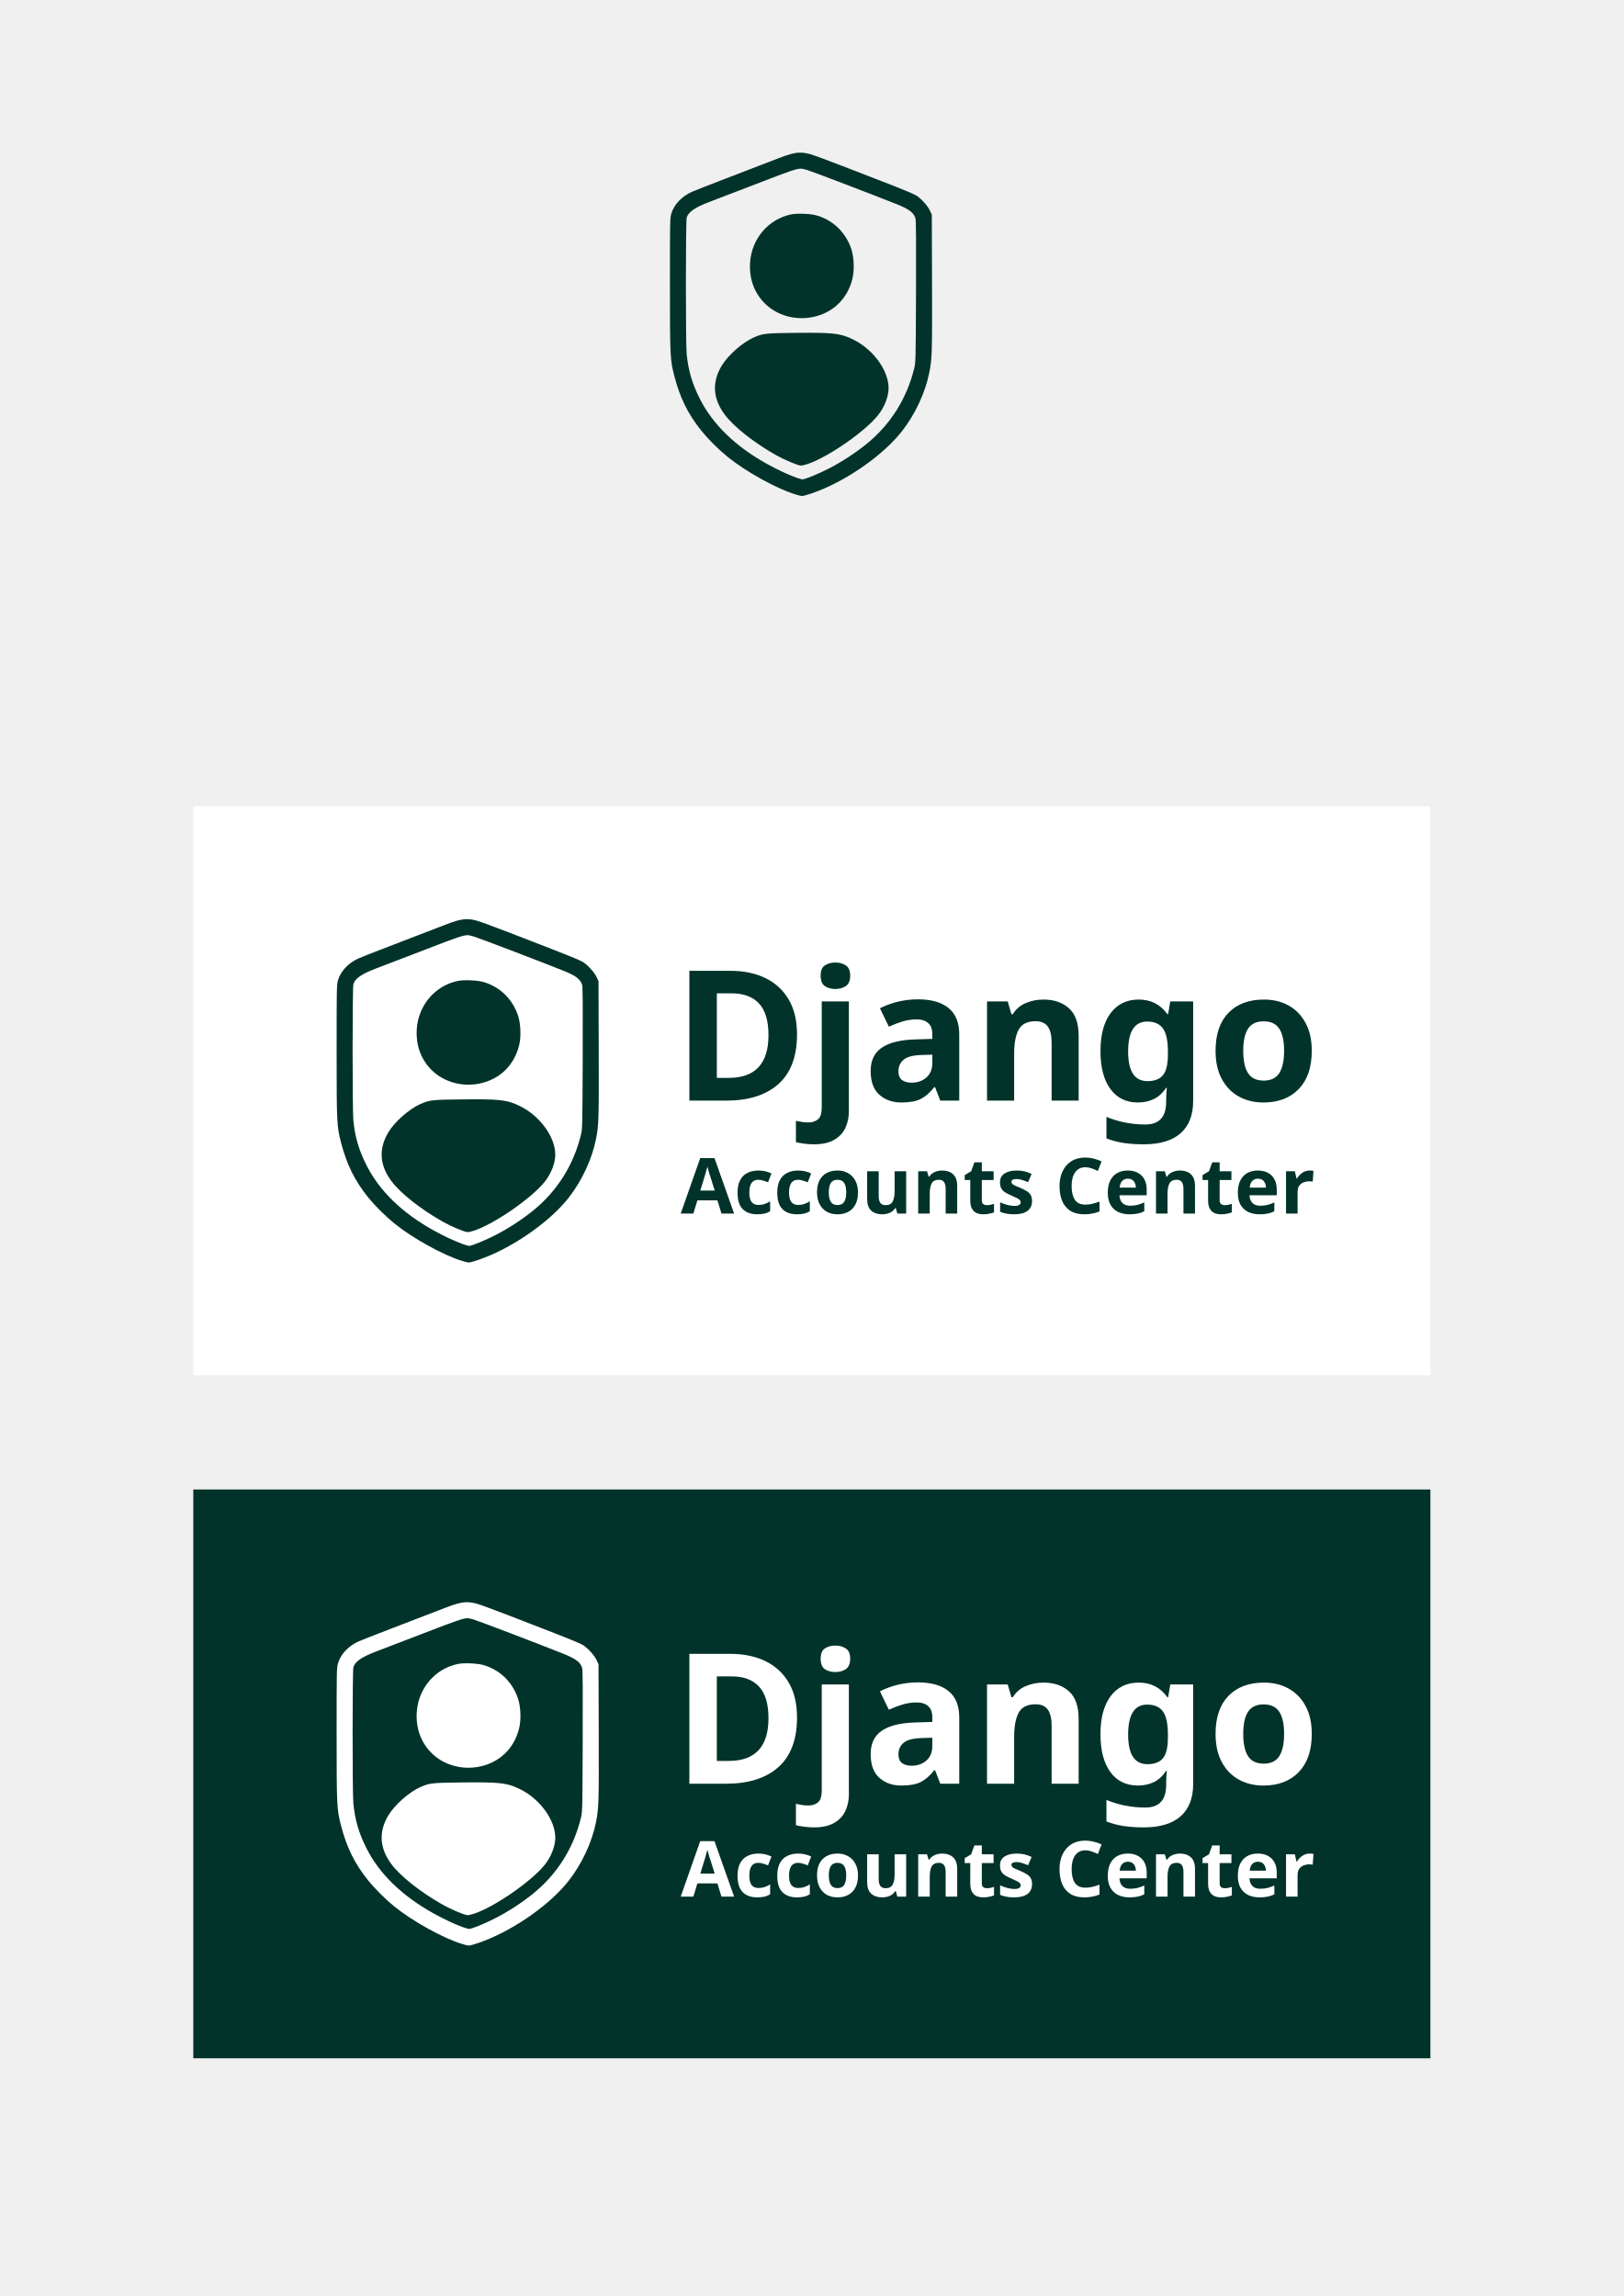
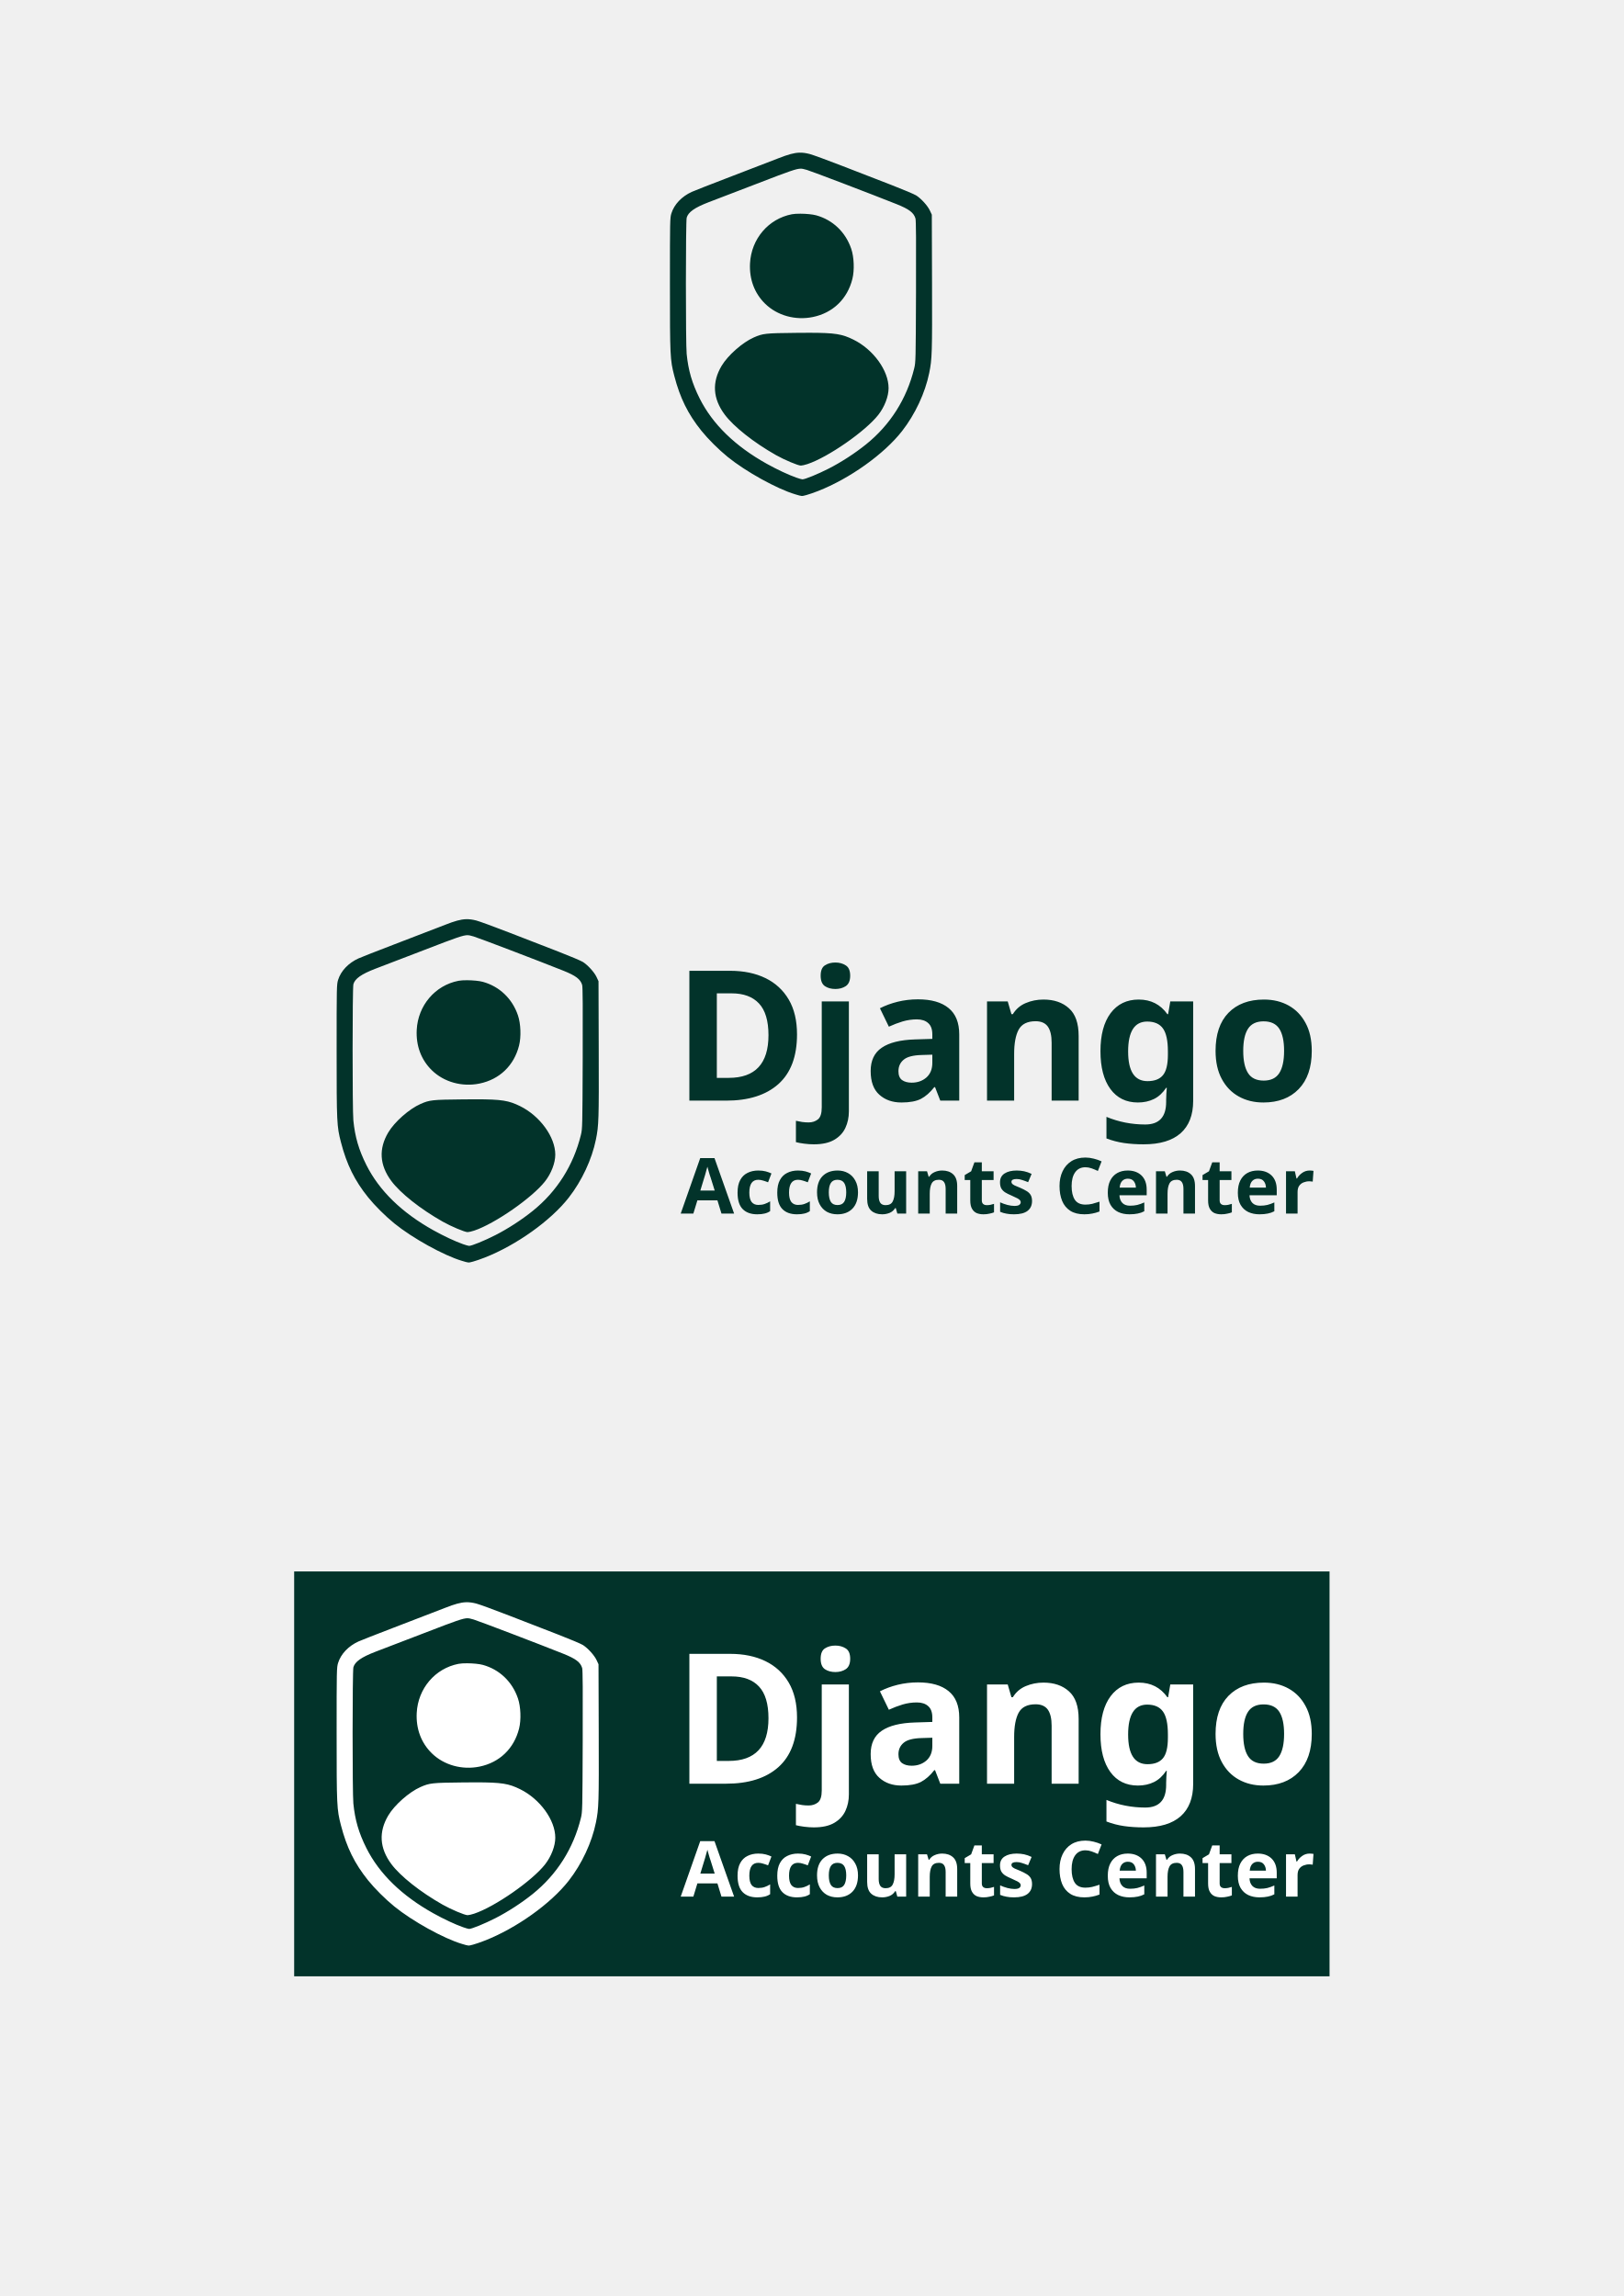
<svg xmlns="http://www.w3.org/2000/svg" width="210mm" height="297mm" viewBox="0 0 210 297" version="1.1" id="svg5" xml:space="preserve">
  <defs id="defs2" />
  <g id="layer1">
    <path id="rect410-6-1" style="fill:#02332a;fill-opacity:1;fill-rule:evenodd;stroke-width:0.216;stroke-linejoin:bevel;stop-color:#000000" d="m 103.395,19.747 c -0.712,0.02 -1.479,0.241 -2.704,0.721 -1.407,0.55 -2.535,0.985 -6.765,2.605 -2.119,0.811 -4.124,1.598 -4.457,1.749 -1.297,0.588 -2.278,1.622 -2.635,2.778 -0.183,0.594 -0.189,0.862 -0.189,9.13 0,9.343 0.021,9.796 0.558,11.869 0.744,2.875 1.772,4.96 3.51,7.12 0.868,1.078 2.228,2.432 3.399,3.384 2.338,1.9 6.384,4.141 8.74,4.839 0.91,0.27 0.798,0.262 1.443,0.095 0.292,-0.076 0.968,-0.309 1.503,-0.518 4.081,-1.594 8.546,-4.779 10.866,-7.752 1.699,-2.177 2.993,-4.949 3.516,-7.525 0.37,-1.826 0.391,-2.504 0.363,-11.641 l -0.028,-8.832 -0.254,-0.543 c -0.29,-0.619 -1.114,-1.528 -1.759,-1.942 -0.24,-0.154 -1.683,-0.764 -3.205,-1.354 -1.522,-0.59 -4.369,-1.694 -6.325,-2.452 -1.956,-0.758 -3.876,-1.461 -4.266,-1.56 -0.476,-0.122 -0.884,-0.182 -1.311,-0.17 z m 0.13,2.071 c 0.221,-0.007 0.422,0.042 0.841,0.164 0.62,0.18 8.392,3.146 11.585,4.421 1.627,0.65 2.23,1.107 2.451,1.857 0.074,0.252 0.094,2.985 0.069,9.467 -0.034,8.918 -0.039,9.131 -0.235,9.928 -0.969,3.946 -3.095,7.303 -6.224,9.824 -1.43,1.152 -3.228,2.319 -4.84,3.139 -1.409,0.718 -3.083,1.401 -3.401,1.388 -0.093,-0.004 -0.444,-0.104 -0.779,-0.223 -1.038,-0.367 -2.489,-1.047 -3.833,-1.796 -4.078,-2.273 -7.001,-5.119 -8.664,-8.436 -0.988,-1.972 -1.475,-3.639 -1.687,-5.778 -0.133,-1.344 -0.129,-17.131 0.004,-17.612 0.201,-0.723 1.029,-1.307 2.849,-2.008 0.47,-0.181 2.272,-0.871 4.003,-1.534 1.731,-0.663 3.972,-1.522 4.979,-1.91 1.008,-0.388 2.092,-0.758 2.411,-0.823 0.198,-0.041 0.338,-0.065 0.471,-0.069 z m 0.003,5.825 c -0.441,-0.003 -0.849,0.02 -1.123,0.074 -3.028,0.589 -5.24,3.19 -5.402,6.352 -0.105,2.05 0.577,3.872 1.952,5.217 1.565,1.532 3.916,2.187 6.18,1.721 2.586,-0.532 4.461,-2.338 5.106,-4.921 0.283,-1.134 0.219,-2.822 -0.147,-3.903 -0.732,-2.158 -2.387,-3.738 -4.533,-4.33 -0.468,-0.129 -1.297,-0.206 -2.032,-0.21 z m 1.06,15.404 c -0.492,1.8e-4 -1.037,0.004 -1.643,0.01 -3.958,0.04 -4.273,0.075 -5.457,0.596 -1.462,0.644 -3.354,2.315 -4.164,3.679 -1.26,2.121 -1.13,4.221 0.389,6.273 1.164,1.573 3.766,3.633 6.645,5.263 1.09,0.617 2.848,1.358 3.225,1.359 0.144,4.7e-4 0.525,-0.087 0.846,-0.194 2.684,-0.894 7.516,-4.254 9.174,-6.378 0.802,-1.028 1.318,-2.372 1.321,-3.442 0.007,-2.28 -1.979,-5.019 -4.555,-6.284 -1.452,-0.713 -2.333,-0.885 -5.78,-0.883 z" />
    <g id="g361" transform="translate(0,68.79167)">
      <g id="g344">
-         <rect style="fill:#ffffff;fill-opacity:1;fill-rule:evenodd;stroke-width:0.216;stroke-linejoin:bevel;stop-color:#000000" id="rect1005-3" width="160" height="73.58" x="25" y="35.523" />
+         <rect style="fill:none;fill-opacity:1;fill-rule:evenodd;stroke-width:0.216;stroke-linejoin:bevel;stop-color:#000000" id="rect1005-3" width="133.909" height="52.372" x="38.046" y="46.127" />
      </g>
      <path id="rect410-6" style="fill:#02332a;fill-opacity:1;fill-rule:evenodd;stroke-width:0.216;stroke-linejoin:bevel;stop-color:#000000" d="m 60.288,50.11 c -0.712,0.02 -1.479,0.241 -2.704,0.721 -1.407,0.551 -2.535,0.985 -6.765,2.605 -2.119,0.811 -4.124,1.598 -4.457,1.749 -1.297,0.588 -2.278,1.622 -2.635,2.778 -0.183,0.594 -0.189,0.862 -0.189,9.13 0,9.343 0.021,9.796 0.558,11.869 0.744,2.875 1.772,4.96 3.51,7.12 0.868,1.078 2.228,2.432 3.399,3.384 2.338,1.9 6.384,4.141 8.74,4.839 0.91,0.27 0.798,0.262 1.443,0.095 0.292,-0.076 0.968,-0.309 1.503,-0.518 4.081,-1.594 8.546,-4.779 10.866,-7.752 1.699,-2.177 2.993,-4.949 3.516,-7.525 0.37,-1.826 0.391,-2.504 0.363,-11.641 l -0.028,-8.832 -0.254,-0.543 c -0.29,-0.619 -1.114,-1.528 -1.759,-1.942 -0.24,-0.154 -1.683,-0.764 -3.205,-1.354 -1.522,-0.59 -4.369,-1.694 -6.325,-2.452 -1.956,-0.758 -3.876,-1.461 -4.266,-1.56 -0.476,-0.122 -0.884,-0.182 -1.311,-0.17 z m 0.13,2.071 c 0.221,-0.007 0.422,0.042 0.841,0.164 0.62,0.18 8.392,3.146 11.585,4.421 1.627,0.65 2.23,1.107 2.451,1.857 0.074,0.252 0.094,2.985 0.069,9.467 -0.034,8.918 -0.039,9.131 -0.235,9.928 -0.969,3.946 -3.095,7.303 -6.224,9.824 -1.43,1.152 -3.228,2.319 -4.84,3.139 -1.409,0.718 -3.083,1.401 -3.401,1.388 -0.093,-0.004 -0.444,-0.104 -0.779,-0.223 -1.038,-0.367 -2.489,-1.047 -3.833,-1.796 -4.078,-2.273 -7.001,-5.119 -8.664,-8.436 -0.988,-1.972 -1.475,-3.639 -1.687,-5.778 -0.133,-1.344 -0.129,-17.131 0.004,-17.612 0.201,-0.723 1.029,-1.307 2.849,-2.008 0.47,-0.181 2.272,-0.871 4.003,-1.534 1.731,-0.663 3.972,-1.522 4.979,-1.91 1.008,-0.388 2.092,-0.758 2.411,-0.823 0.198,-0.041 0.338,-0.065 0.471,-0.069 z m 0.003,5.825 c -0.441,-0.003 -0.849,0.02 -1.123,0.074 -3.028,0.589 -5.24,3.19 -5.402,6.352 -0.105,2.05 0.577,3.872 1.952,5.217 1.565,1.532 3.916,2.187 6.18,1.721 2.586,-0.532 4.461,-2.338 5.106,-4.921 0.283,-1.134 0.219,-2.822 -0.147,-3.903 -0.732,-2.158 -2.387,-3.738 -4.533,-4.33 -0.468,-0.129 -1.297,-0.206 -2.032,-0.21 z m 1.06,15.404 c -0.492,1.87e-4 -1.037,0.004 -1.643,0.01 -3.958,0.04 -4.273,0.075 -5.457,0.596 -1.462,0.644 -3.354,2.315 -4.164,3.679 -1.26,2.121 -1.13,4.221 0.389,6.273 1.164,1.573 3.766,3.633 6.645,5.263 1.09,0.617 2.848,1.358 3.225,1.359 0.144,4.7e-4 0.525,-0.087 0.846,-0.194 2.684,-0.894 7.516,-4.254 9.174,-6.378 0.802,-1.028 1.318,-2.372 1.321,-3.442 0.007,-2.28 -1.979,-5.019 -4.555,-6.284 -1.452,-0.713 -2.333,-0.885 -5.78,-0.883 z" />
      <g id="g2300" transform="matrix(0.9017917,0,0,0.9017917,23.48076,25.19161)" style="stroke-width:1.109">
        <text xml:space="preserve" style="font-size:6.841px;font-family:'Segoe UI';-inkscape-font-specification:'Segoe UI, Normal';fill:#02332a;fill-opacity:1;fill-rule:evenodd;stroke-width:0.24;stroke-linejoin:bevel;stop-color:#000000" x="70.487" y="53.659" id="text882-6">
          <tspan id="tspan880-0" style="font-style:normal;font-variant:normal;font-weight:600;font-stretch:normal;font-size:26.076px;font-family:'Segoe UI';-inkscape-font-specification:'Segoe UI Semi-Bold';font-variant-ligatures:normal;font-variant-caps:normal;font-variant-numeric:normal;font-variant-east-asian:normal;stroke-width:0.24" x="70.487" y="53.659">Django</tspan>
        </text>
        <text xml:space="preserve" style="font-style:normal;font-variant:normal;font-weight:900;font-stretch:normal;font-size:11.088px;font-family:'Segoe UI';-inkscape-font-specification:'Segoe UI Heavy';font-variant-ligatures:normal;font-variant-caps:normal;font-variant-numeric:normal;font-variant-east-asian:normal;fill:#02332a;fill-opacity:1;fill-rule:evenodd;stroke-width:0.24;stroke-linejoin:bevel;stop-color:#000000" x="71.59" y="69.855" id="text936-3-6">
          <tspan id="tspan934-7-6" style="font-style:normal;font-variant:normal;font-weight:600;font-stretch:normal;font-family:'Segoe UI';-inkscape-font-specification:'Segoe UI Semi-Bold';stroke-width:0.24" x="71.59" y="69.855">Accounts Center</tspan>
        </text>
      </g>
    </g>
    <g id="g2518" transform="translate(-163.0671,284.2543)">
-       <rect style="fill:#02332a;fill-opacity:1;fill-rule:evenodd;stroke-width:0.216;stroke-linejoin:bevel;stop-color:#000000" id="rect2346" width="160" height="73.58" x="188.067" y="-91.583" />
+       <rect style="fill:#02332a;fill-opacity:1;fill-rule:evenodd;stroke-width:0.216;stroke-linejoin:bevel;stop-color:#000000" id="rect2346" width="133.909" height="52.372" x="201.113" y="-80.979" />
      <g id="g2360" transform="translate(193.3212,1.99473)" style="fill:#ffffff">
        <path id="path2348" style="fill:#ffffff;fill-opacity:1;fill-rule:evenodd;stroke-width:0.216;stroke-linejoin:bevel;stop-color:#000000" d="m 30.034,-78.991 c -0.712,0.02 -1.479,0.241 -2.704,0.721 -1.407,0.551 -2.535,0.985 -6.765,2.605 -2.119,0.811 -4.124,1.598 -4.457,1.749 -1.297,0.588 -2.278,1.622 -2.635,2.778 -0.183,0.594 -0.189,0.862 -0.189,9.13 0,9.343 0.021,9.796 0.558,11.869 0.744,2.875 1.772,4.96 3.51,7.12 0.868,1.078 2.228,2.432 3.399,3.384 2.338,1.9 6.384,4.141 8.74,4.839 0.91,0.27 0.798,0.262 1.443,0.095 0.292,-0.076 0.968,-0.309 1.503,-0.518 4.081,-1.594 8.546,-4.779 10.866,-7.752 1.699,-2.177 2.993,-4.949 3.516,-7.525 0.37,-1.826 0.391,-2.504 0.363,-11.641 l -0.028,-8.832 -0.254,-0.543 c -0.29,-0.619 -1.114,-1.528 -1.759,-1.942 -0.24,-0.154 -1.683,-0.764 -3.205,-1.354 -1.522,-0.59 -4.369,-1.694 -6.325,-2.452 -1.956,-0.758 -3.876,-1.461 -4.266,-1.56 -0.476,-0.122 -0.884,-0.182 -1.311,-0.17 z m 0.13,2.071 c 0.221,-0.007 0.422,0.042 0.841,0.164 0.62,0.18 8.392,3.146 11.585,4.421 1.627,0.65 2.23,1.107 2.451,1.857 0.074,0.252 0.094,2.985 0.069,9.467 -0.034,8.918 -0.039,9.131 -0.235,9.928 -0.969,3.946 -3.095,7.303 -6.224,9.824 -1.43,1.152 -3.228,2.319 -4.84,3.139 -1.409,0.718 -3.083,1.401 -3.401,1.388 -0.093,-0.004 -0.444,-0.104 -0.779,-0.223 -1.038,-0.367 -2.489,-1.047 -3.833,-1.796 -4.078,-2.273 -7.001,-5.119 -8.664,-8.436 -0.988,-1.972 -1.475,-3.639 -1.687,-5.778 -0.133,-1.344 -0.129,-17.131 0.004,-17.612 0.201,-0.723 1.029,-1.307 2.849,-2.008 0.47,-0.181 2.272,-0.871 4.003,-1.534 1.731,-0.663 3.972,-1.522 4.979,-1.91 1.008,-0.388 2.092,-0.758 2.411,-0.823 0.198,-0.041 0.338,-0.065 0.471,-0.069 z m 0.003,5.825 c -0.441,-0.003 -0.849,0.02 -1.123,0.074 -3.028,0.589 -5.24,3.19 -5.402,6.352 -0.105,2.05 0.577,3.872 1.952,5.217 1.565,1.532 3.916,2.187 6.18,1.721 2.586,-0.532 4.461,-2.338 5.106,-4.921 0.283,-1.134 0.219,-2.822 -0.147,-3.903 -0.732,-2.158 -2.387,-3.738 -4.533,-4.33 -0.468,-0.129 -1.297,-0.206 -2.032,-0.21 z m 1.06,15.404 c -0.492,1.87e-4 -1.037,0.004 -1.643,0.01 -3.958,0.04 -4.273,0.075 -5.457,0.596 -1.462,0.644 -3.354,2.315 -4.164,3.679 -1.26,2.121 -1.13,4.221 0.389,6.273 1.164,1.573 3.766,3.633 6.645,5.263 1.09,0.617 2.848,1.358 3.225,1.359 0.144,4.7e-4 0.525,-0.087 0.846,-0.194 2.684,-0.894 7.516,-4.254 9.174,-6.378 0.802,-1.028 1.318,-2.372 1.321,-3.442 0.007,-2.28 -1.979,-5.019 -4.555,-6.284 -1.452,-0.713 -2.333,-0.885 -5.78,-0.883 z" />
        <g id="g2358" transform="matrix(0.9017917,0,0,0.9017917,-6.773307,-103.9088)" style="fill:#ffffff;stroke-width:1.109">
          <text xml:space="preserve" style="font-size:6.841px;font-family:'Segoe UI';-inkscape-font-specification:'Segoe UI, Normal';fill:#ffffff;fill-opacity:1;fill-rule:evenodd;stroke-width:0.24;stroke-linejoin:bevel;stop-color:#000000" x="70.487" y="53.659" id="text2352">
            <tspan id="tspan2350" style="font-style:normal;font-variant:normal;font-weight:600;font-stretch:normal;font-size:26.076px;font-family:'Segoe UI';-inkscape-font-specification:'Segoe UI Semi-Bold';font-variant-ligatures:normal;font-variant-caps:normal;font-variant-numeric:normal;font-variant-east-asian:normal;fill:#ffffff;stroke-width:0.24" x="70.487" y="53.659">Django</tspan>
          </text>
          <text xml:space="preserve" style="font-style:normal;font-variant:normal;font-weight:900;font-stretch:normal;font-size:11.088px;font-family:'Segoe UI';-inkscape-font-specification:'Segoe UI Heavy';font-variant-ligatures:normal;font-variant-caps:normal;font-variant-numeric:normal;font-variant-east-asian:normal;fill:#ffffff;fill-opacity:1;fill-rule:evenodd;stroke-width:0.24;stroke-linejoin:bevel;stop-color:#000000" x="71.59" y="69.855" id="text2356">
            <tspan id="tspan2354" style="font-style:normal;font-variant:normal;font-weight:600;font-stretch:normal;font-family:'Segoe UI';-inkscape-font-specification:'Segoe UI Semi-Bold';fill:#ffffff;stroke-width:0.24" x="71.59" y="69.855">Accounts Center</tspan>
          </text>
        </g>
      </g>
    </g>
  </g>
</svg>
